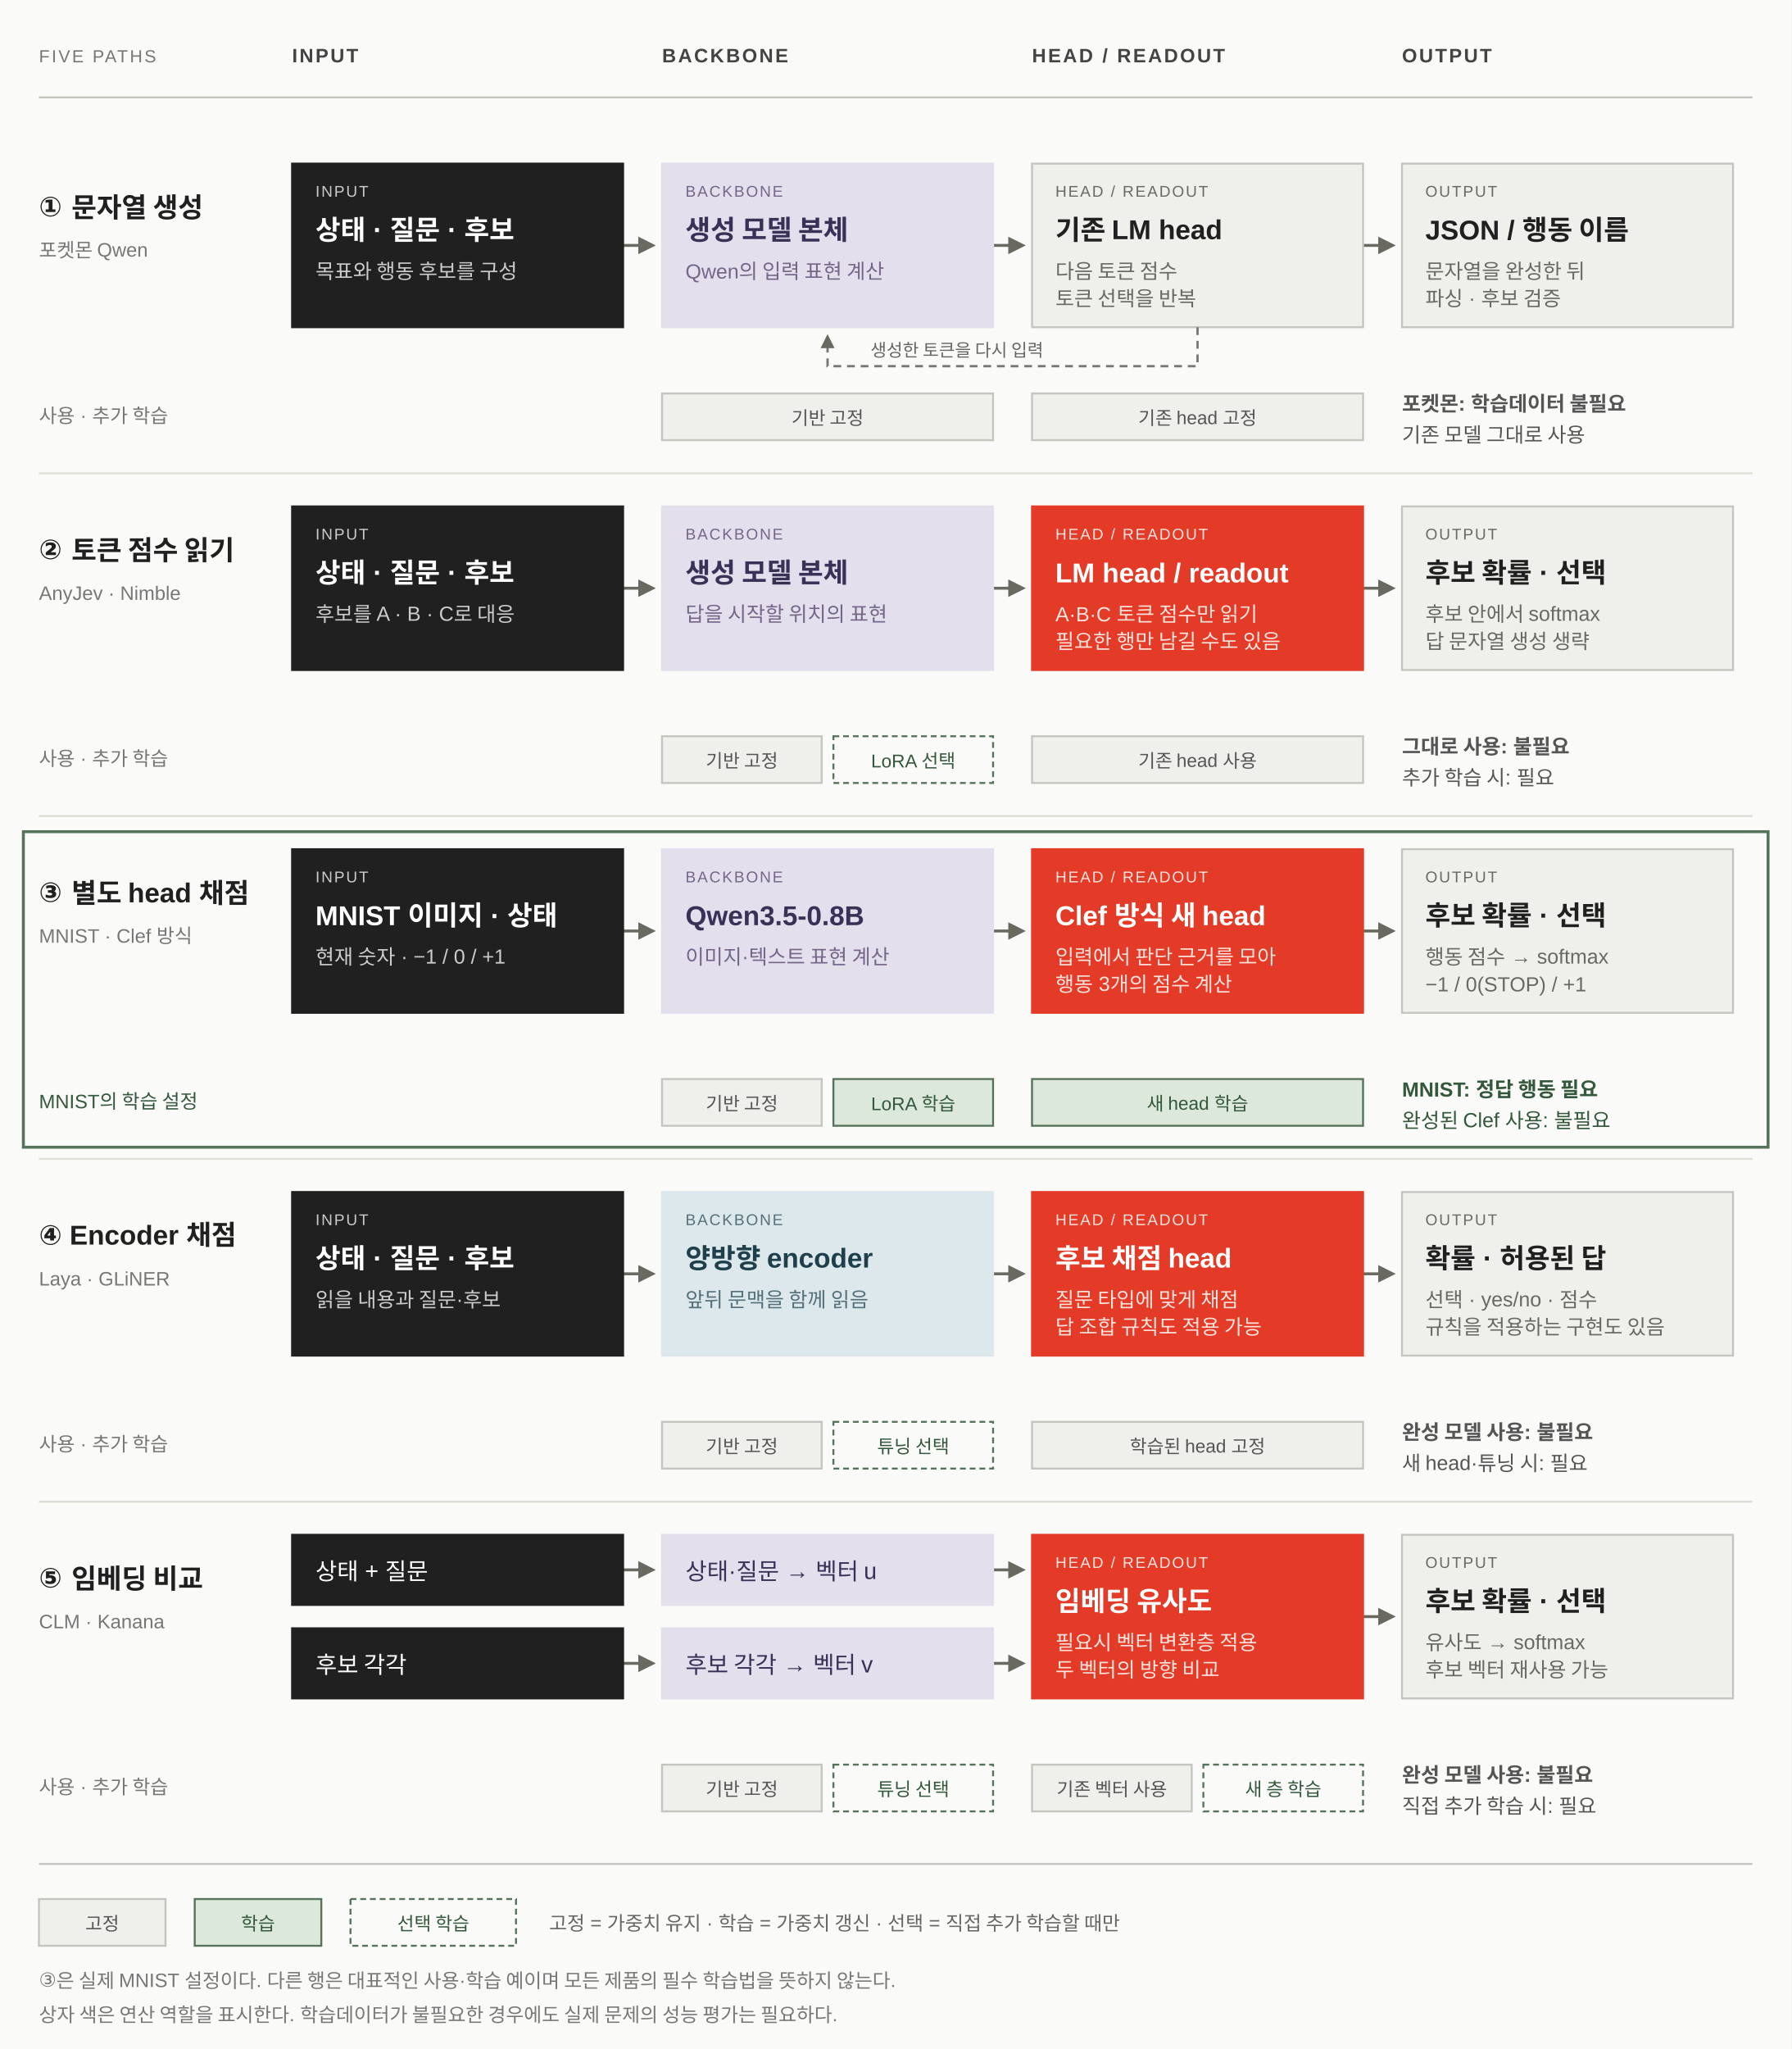
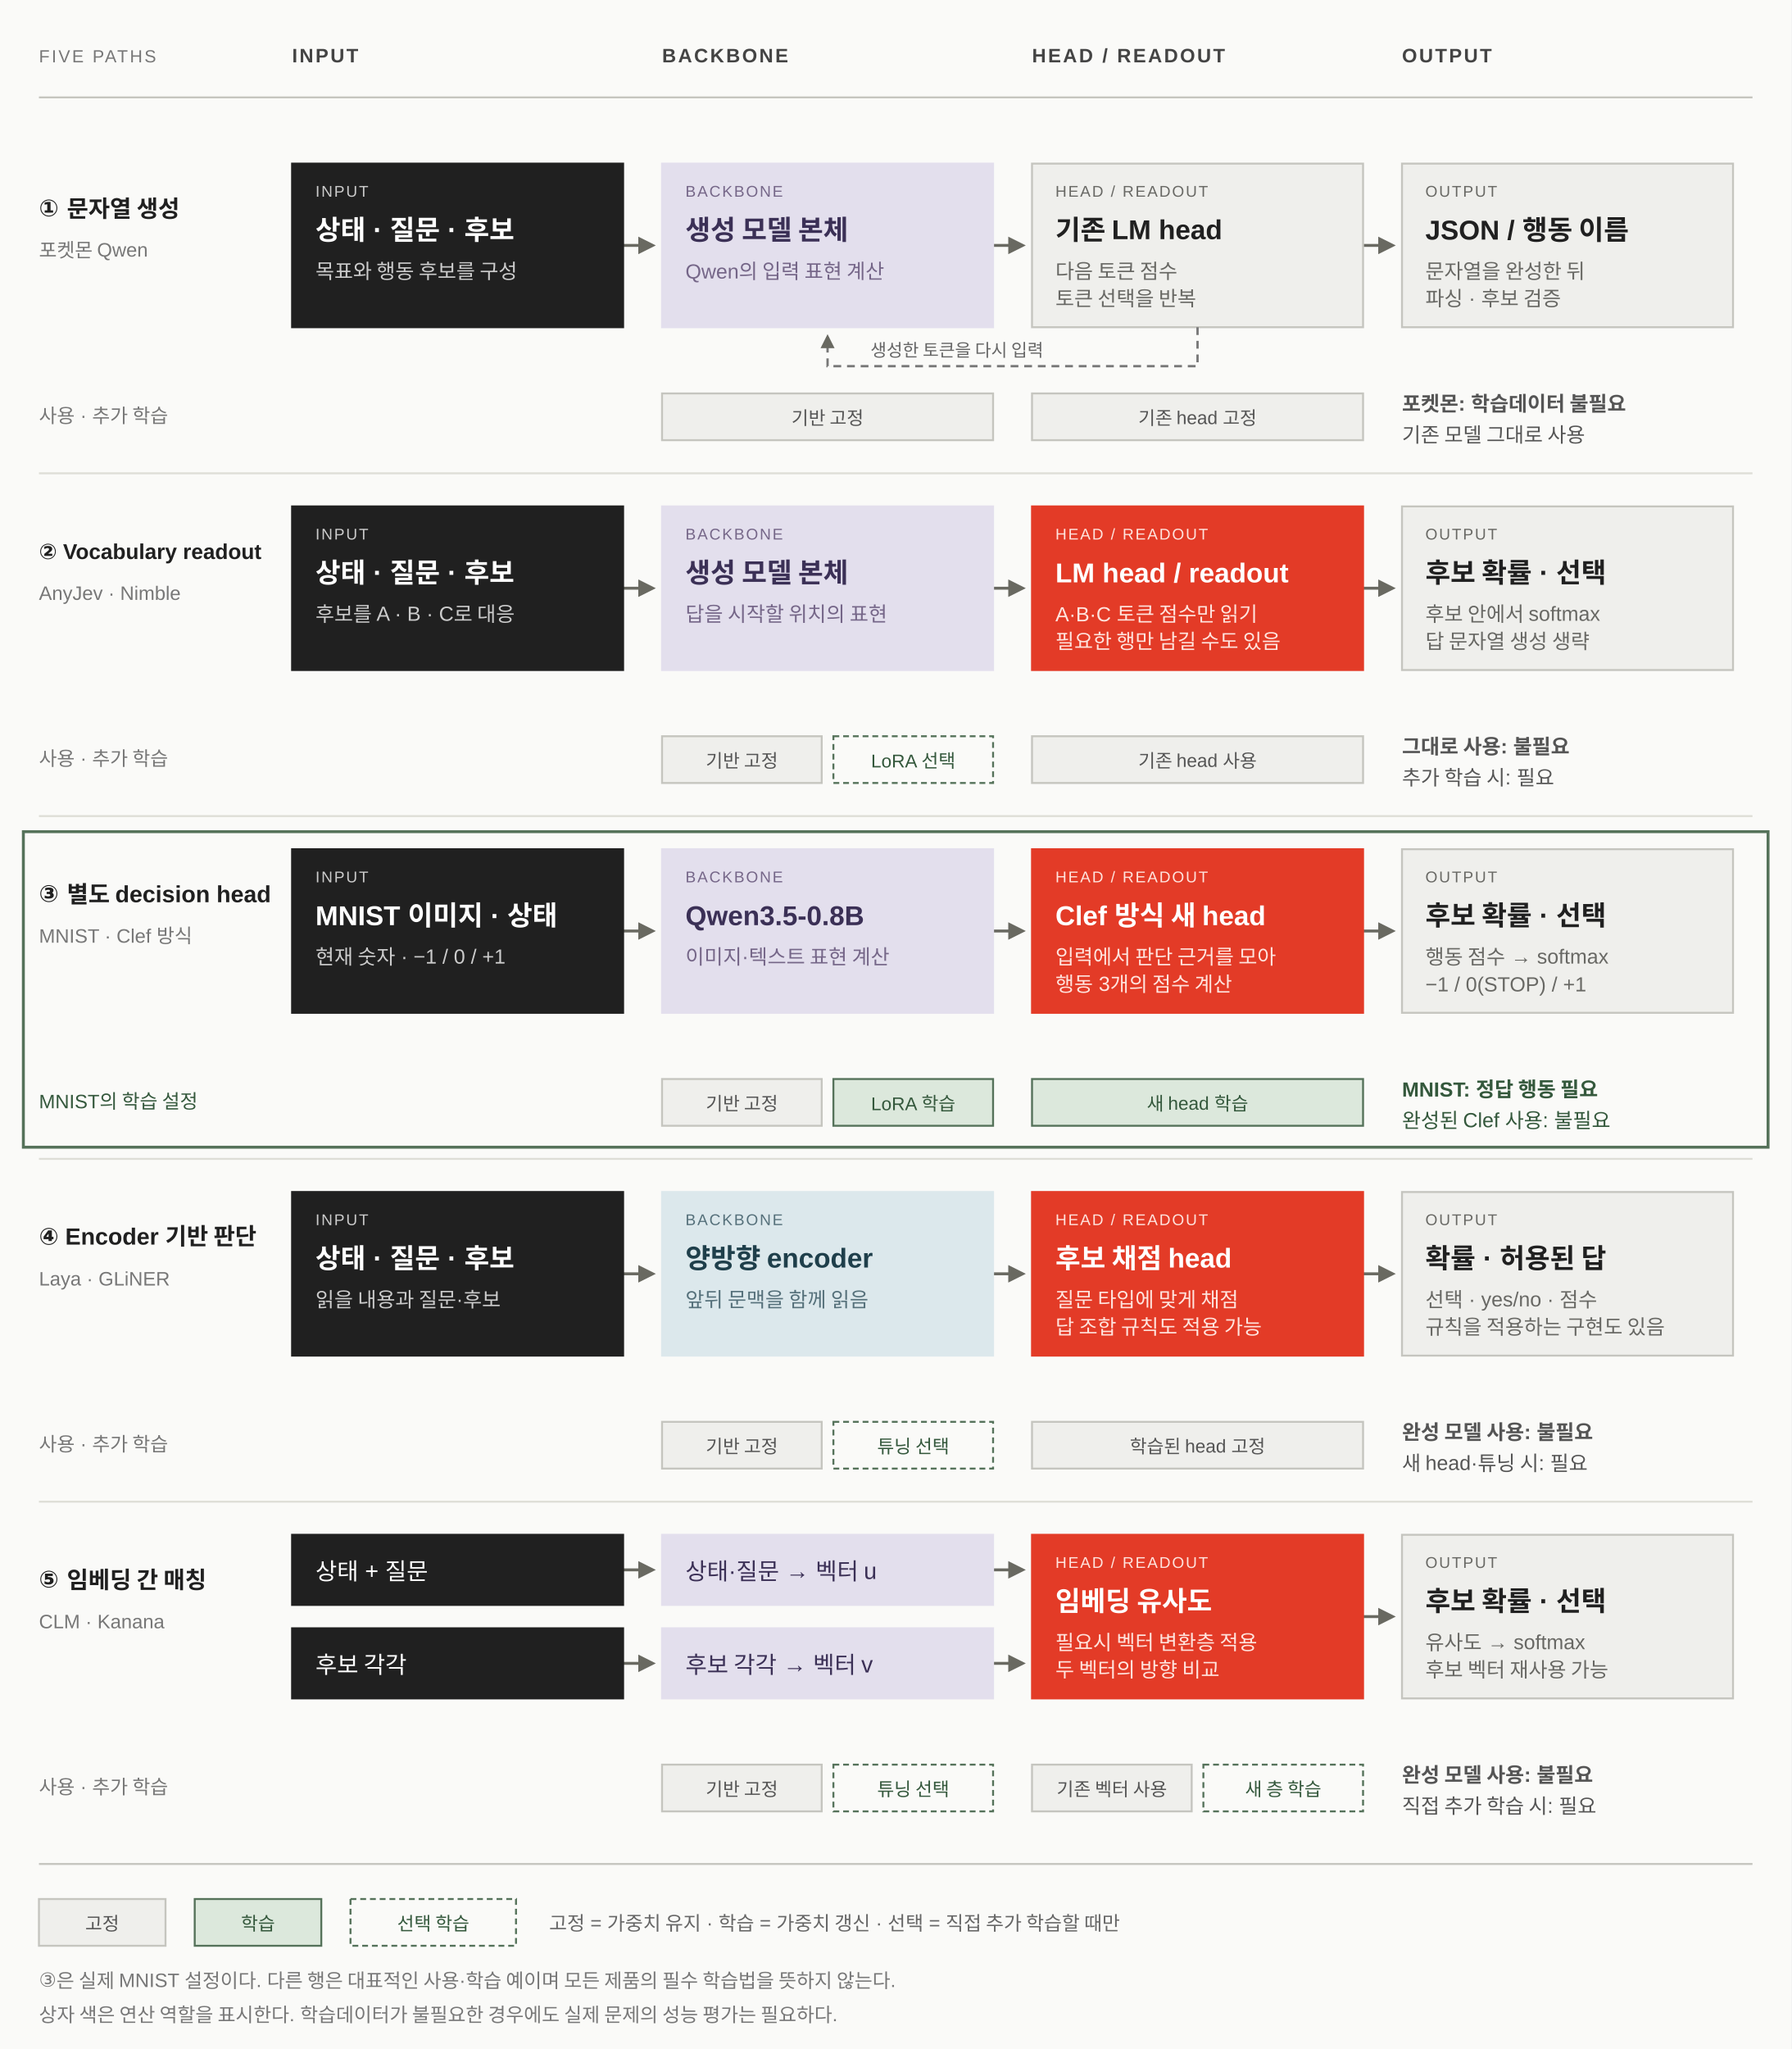
<svg xmlns="http://www.w3.org/2000/svg" viewBox="0 0 920 1052" role="img" aria-labelledby="implementations-architecture-1-title implementations-architecture-1-desc" font-family="Noto Sans KR, Arial, sans-serif">
  <rect width="920" height="1052" fill="#fafaf8" />
  <defs>
    <marker id="implementations-architecture-1-arrow" viewBox="0 0 10 10" refX="8" refY="5" markerWidth="6" markerHeight="6" orient="auto-start-reverse">
      <path d="M0 0L10 5L0 10Z" fill="#696961" />
    </marker>
  </defs>
  <text x="20" y="32" font-size="9" letter-spacing="1" fill="#777">FIVE PATHS</text>
  <text x="150" y="32" font-size="10" letter-spacing="1" font-weight="700" fill="#444">INPUT</text>
  <text x="340" y="32" font-size="10" letter-spacing="1" font-weight="700" fill="#444">BACKBONE</text>
  <text x="530" y="32" font-size="10" letter-spacing="1" font-weight="700" fill="#444">HEAD / READOUT</text>
  <text x="720" y="32" font-size="10" letter-spacing="1" font-weight="700" fill="#444">OUTPUT</text>
  <path d="M20 50 H900" stroke="#c5c5bf" />
  <g>
-     <text x="20" y="111" font-size="14" font-weight="700" fill="#202020">① 문자열 생성</text>
+     <text x="20" y="111" font-size="12" font-weight="700" fill="#202020">① 문자열 생성</text>
    <text x="20" y="132" font-size="10" fill="#777">포켓몬 Qwen</text>
    <path d="M320 126 H335" fill="none" stroke="#696961" stroke-width="1.5" marker-end="url(#implementations-architecture-1-arrow)" />
    <path d="M510 126 H525" fill="none" stroke="#696961" stroke-width="1.5" marker-end="url(#implementations-architecture-1-arrow)" />
    <path d="M700 126 H715" fill="none" stroke="#696961" stroke-width="1.5" marker-end="url(#implementations-architecture-1-arrow)" />
    <g>
      <rect x="150" y="84" width="170" height="84" fill="#202020" stroke="#202020" />
      <text x="162" y="101" font-size="8" letter-spacing=".8" fill="#ccc">INPUT</text>
      <text x="162" y="123" font-size="14" font-weight="700" fill="#fff">상태 · 질문 · 후보</text>
      <text x="162" y="143" font-size="10.5" fill="#ccc">목표와 행동 후보를 구성</text>
    </g>
    <g>
      <rect x="340" y="84" width="170" height="84" fill="#e3dfed" stroke="#e3dfed" />
      <text x="352" y="101" font-size="8" letter-spacing=".8" fill="#756688">BACKBONE</text>
      <text x="352" y="123" font-size="14" font-weight="700" fill="#3b3056">생성 모델 본체</text>
      <text x="352" y="143" font-size="10.5" fill="#756688">Qwen의 입력 표현 계산</text>
    </g>
    <g>
      <rect x="530" y="84" width="170" height="84" fill="#efefec" stroke="#c5c5bf" />
      <text x="542" y="101" font-size="8" letter-spacing=".8" fill="#686864">HEAD / READOUT</text>
      <text x="542" y="123" font-size="14" font-weight="700" fill="#202020">기존 LM head</text>
      <text x="542" y="143" font-size="10.5" fill="#686864">다음 토큰 점수</text>
      <text x="542" y="157" font-size="10.5" fill="#686864">토큰 선택을 반복</text>
    </g>
    <g>
      <rect x="720" y="84" width="170" height="84" fill="#efefec" stroke="#c5c5bf" />
      <text x="732" y="101" font-size="8" letter-spacing=".8" fill="#686864">OUTPUT</text>
      <text x="732" y="123" font-size="14" font-weight="700" fill="#202020">JSON / 행동 이름</text>
      <text x="732" y="143" font-size="10.5" fill="#686864">문자열을 완성한 뒤</text>
      <text x="732" y="157" font-size="10.5" fill="#686864">파싱 · 후보 검증</text>
    </g>
    <path d="M615 168 V188 H425 V173" fill="none" stroke="#777" stroke-width="1.2" stroke-dasharray="4 3" marker-end="url(#implementations-architecture-1-arrow)" />
    <text x="447" y="183" font-size="9" fill="#666">생성한 토큰을 다시 입력</text>
    <text x="20" y="217" font-size="10" fill="#777">사용 · 추가 학습</text>
    <g>
      <rect x="340" y="202" width="170" height="24" fill="#efefec" stroke="#c5c5bf" />
      <text x="425" y="218" text-anchor="middle" font-size="9.5" font-weight="500" fill="#555">기반 고정</text>
    </g>
    <g>
      <rect x="530" y="202" width="170" height="24" fill="#efefec" stroke="#c5c5bf" />
      <text x="615" y="218" text-anchor="middle" font-size="9.5" font-weight="500" fill="#555">기존 head 고정</text>
    </g>
    <text x="720" y="211" font-size="10.5" font-weight="700" fill="#555">포켓몬: 학습데이터 불필요</text>
    <text x="720" y="227" font-size="10.5" font-weight="400" fill="#555">기존 모델 그대로 사용</text>
    <path d="M20 243 H900" stroke="#deded7" />
  </g>
  <g>
-     <text x="20" y="287" font-size="14" font-weight="700" fill="#202020">② 토큰 점수 읽기</text>
+     <text x="20" y="287" font-size="11" font-weight="700" fill="#202020">② Vocabulary readout</text>
    <text x="20" y="308" font-size="10" fill="#777">AnyJev · Nimble</text>
    <path d="M320 302 H335" fill="none" stroke="#696961" stroke-width="1.5" marker-end="url(#implementations-architecture-1-arrow)" />
    <path d="M510 302 H525" fill="none" stroke="#696961" stroke-width="1.5" marker-end="url(#implementations-architecture-1-arrow)" />
    <path d="M700 302 H715" fill="none" stroke="#696961" stroke-width="1.5" marker-end="url(#implementations-architecture-1-arrow)" />
    <g>
      <rect x="150" y="260" width="170" height="84" fill="#202020" stroke="#202020" />
      <text x="162" y="277" font-size="8" letter-spacing=".8" fill="#ccc">INPUT</text>
      <text x="162" y="299" font-size="14" font-weight="700" fill="#fff">상태 · 질문 · 후보</text>
      <text x="162" y="319" font-size="10.5" fill="#ccc">후보를 A · B · C로 대응</text>
    </g>
    <g>
      <rect x="340" y="260" width="170" height="84" fill="#e3dfed" stroke="#e3dfed" />
      <text x="352" y="277" font-size="8" letter-spacing=".8" fill="#756688">BACKBONE</text>
      <text x="352" y="299" font-size="14" font-weight="700" fill="#3b3056">생성 모델 본체</text>
      <text x="352" y="319" font-size="10.5" fill="#756688">답을 시작할 위치의 표현</text>
    </g>
    <g>
      <rect x="530" y="260" width="170" height="84" fill="#e33b27" stroke="#e33b27" />
      <text x="542" y="277" font-size="8" letter-spacing=".8" fill="#ffe4de">HEAD / READOUT</text>
      <text x="542" y="299" font-size="14" font-weight="700" fill="#fff">LM head / readout</text>
      <text x="542" y="319" font-size="10.5" fill="#ffe4de">A·B·C 토큰 점수만 읽기</text>
      <text x="542" y="333" font-size="10.5" fill="#ffe4de">필요한 행만 남길 수도 있음</text>
    </g>
    <g>
      <rect x="720" y="260" width="170" height="84" fill="#efefec" stroke="#c5c5bf" />
      <text x="732" y="277" font-size="8" letter-spacing=".8" fill="#686864">OUTPUT</text>
      <text x="732" y="299" font-size="14" font-weight="700" fill="#202020">후보 확률 · 선택</text>
      <text x="732" y="319" font-size="10.5" fill="#686864">후보 안에서 softmax</text>
      <text x="732" y="333" font-size="10.5" fill="#686864">답 문자열 생성 생략</text>
    </g>
    <text x="20" y="393" font-size="10" fill="#777">사용 · 추가 학습</text>
    <g>
      <rect x="340" y="378" width="82" height="24" fill="#efefec" stroke="#c5c5bf" />
      <text x="381" y="394" text-anchor="middle" font-size="9.5" font-weight="500" fill="#555">기반 고정</text>
    </g>
    <g>
      <rect x="428" y="378" width="82" height="24" fill="#fafaf8" stroke="#55725a" stroke-dasharray="3 2" />
      <text x="469" y="394" text-anchor="middle" font-size="9.5" font-weight="500" fill="#34583c">LoRA 선택</text>
    </g>
    <g>
      <rect x="530" y="378" width="170" height="24" fill="#efefec" stroke="#c5c5bf" />
      <text x="615" y="394" text-anchor="middle" font-size="9.5" font-weight="500" fill="#555">기존 head 사용</text>
    </g>
    <text x="720" y="387" font-size="10.5" font-weight="700" fill="#555">그대로 사용: 불필요</text>
    <text x="720" y="403" font-size="10.5" font-weight="400" fill="#555">추가 학습 시: 필요</text>
    <path d="M20 419 H900" stroke="#deded7" />
  </g>
  <g>
    <rect x="12" y="427" width="896" height="162" fill="none" stroke="#55725a" stroke-width="1.5" />
-     <text x="20" y="463" font-size="14" font-weight="700" fill="#202020">③ 별도 head 채점</text>
+     <text x="20" y="463" font-size="12" font-weight="700" fill="#202020">③ 별도 decision head</text>
    <text x="20" y="484" font-size="10" fill="#777">MNIST · Clef 방식</text>
    <path d="M320 478 H335" fill="none" stroke="#696961" stroke-width="1.5" marker-end="url(#implementations-architecture-1-arrow)" />
    <path d="M510 478 H525" fill="none" stroke="#696961" stroke-width="1.5" marker-end="url(#implementations-architecture-1-arrow)" />
    <path d="M700 478 H715" fill="none" stroke="#696961" stroke-width="1.5" marker-end="url(#implementations-architecture-1-arrow)" />
    <g>
      <rect x="150" y="436" width="170" height="84" fill="#202020" stroke="#202020" />
      <text x="162" y="453" font-size="8" letter-spacing=".8" fill="#ccc">INPUT</text>
      <text x="162" y="475" font-size="14" font-weight="700" fill="#fff">MNIST 이미지 · 상태</text>
      <text x="162" y="495" font-size="10.5" fill="#ccc">현재 숫자 · −1 / 0 / +1</text>
    </g>
    <g>
      <rect x="340" y="436" width="170" height="84" fill="#e3dfed" stroke="#e3dfed" />
      <text x="352" y="453" font-size="8" letter-spacing=".8" fill="#756688">BACKBONE</text>
      <text x="352" y="475" font-size="14" font-weight="700" fill="#3b3056">Qwen3.5-0.8B</text>
      <text x="352" y="495" font-size="10.5" fill="#756688">이미지·텍스트 표현 계산</text>
    </g>
    <g>
      <rect x="530" y="436" width="170" height="84" fill="#e33b27" stroke="#e33b27" />
      <text x="542" y="453" font-size="8" letter-spacing=".8" fill="#ffe4de">HEAD / READOUT</text>
      <text x="542" y="475" font-size="14" font-weight="700" fill="#fff">Clef 방식 새 head</text>
      <text x="542" y="495" font-size="10.5" fill="#ffe4de">입력에서 판단 근거를 모아</text>
      <text x="542" y="509" font-size="10.5" fill="#ffe4de">행동 3개의 점수 계산</text>
    </g>
    <g>
      <rect x="720" y="436" width="170" height="84" fill="#efefec" stroke="#c5c5bf" />
      <text x="732" y="453" font-size="8" letter-spacing=".8" fill="#686864">OUTPUT</text>
      <text x="732" y="475" font-size="14" font-weight="700" fill="#202020">후보 확률 · 선택</text>
      <text x="732" y="495" font-size="10.5" fill="#686864">행동 점수 → softmax</text>
      <text x="732" y="509" font-size="10.5" fill="#686864">−1 / 0(STOP) / +1</text>
    </g>
    <text x="20" y="569" font-size="10" fill="#34583c">MNIST의 학습 설정</text>
    <g>
      <rect x="340" y="554" width="82" height="24" fill="#efefec" stroke="#c5c5bf" />
      <text x="381" y="570" text-anchor="middle" font-size="9.5" font-weight="500" fill="#555">기반 고정</text>
    </g>
    <g>
      <rect x="428" y="554" width="82" height="24" fill="#dce8dc" stroke="#55725a" />
      <text x="469" y="570" text-anchor="middle" font-size="9.5" font-weight="500" fill="#34583c">LoRA 학습</text>
    </g>
    <g>
      <rect x="530" y="554" width="170" height="24" fill="#dce8dc" stroke="#55725a" />
      <text x="615" y="570" text-anchor="middle" font-size="9.5" font-weight="500" fill="#34583c">새 head 학습</text>
    </g>
    <text x="720" y="563" font-size="10.5" font-weight="700" fill="#34583c">MNIST: 정답 행동 필요</text>
    <text x="720" y="579" font-size="10.5" font-weight="400" fill="#34583c">완성된 Clef 사용: 불필요</text>
    <path d="M20 595 H900" stroke="#deded7" />
  </g>
  <g>
-     <text x="20" y="639" font-size="14" font-weight="700" fill="#202020">④ Encoder 채점</text>
+     <text x="20" y="639" font-size="12" font-weight="700" fill="#202020">④ Encoder 기반 판단</text>
    <text x="20" y="660" font-size="10" fill="#777">Laya · GLiNER</text>
    <path d="M320 654 H335" fill="none" stroke="#696961" stroke-width="1.5" marker-end="url(#implementations-architecture-1-arrow)" />
    <path d="M510 654 H525" fill="none" stroke="#696961" stroke-width="1.5" marker-end="url(#implementations-architecture-1-arrow)" />
    <path d="M700 654 H715" fill="none" stroke="#696961" stroke-width="1.5" marker-end="url(#implementations-architecture-1-arrow)" />
    <g>
      <rect x="150" y="612" width="170" height="84" fill="#202020" stroke="#202020" />
      <text x="162" y="629" font-size="8" letter-spacing=".8" fill="#ccc">INPUT</text>
      <text x="162" y="651" font-size="14" font-weight="700" fill="#fff">상태 · 질문 · 후보</text>
      <text x="162" y="671" font-size="10.5" fill="#ccc">읽을 내용과 질문·후보</text>
    </g>
    <g>
      <rect x="340" y="612" width="170" height="84" fill="#dce8ec" stroke="#dce8ec" />
      <text x="352" y="629" font-size="8" letter-spacing=".8" fill="#55707a">BACKBONE</text>
      <text x="352" y="651" font-size="14" font-weight="700" fill="#1f3f4b">양방향 encoder</text>
      <text x="352" y="671" font-size="10.5" fill="#55707a">앞뒤 문맥을 함께 읽음</text>
    </g>
    <g>
      <rect x="530" y="612" width="170" height="84" fill="#e33b27" stroke="#e33b27" />
      <text x="542" y="629" font-size="8" letter-spacing=".8" fill="#ffe4de">HEAD / READOUT</text>
      <text x="542" y="651" font-size="14" font-weight="700" fill="#fff">후보 채점 head</text>
      <text x="542" y="671" font-size="10.5" fill="#ffe4de">질문 타입에 맞게 채점</text>
      <text x="542" y="685" font-size="10.5" fill="#ffe4de">답 조합 규칙도 적용 가능</text>
    </g>
    <g>
      <rect x="720" y="612" width="170" height="84" fill="#efefec" stroke="#c5c5bf" />
      <text x="732" y="629" font-size="8" letter-spacing=".8" fill="#686864">OUTPUT</text>
      <text x="732" y="651" font-size="14" font-weight="700" fill="#202020">확률 · 허용된 답</text>
      <text x="732" y="671" font-size="10.5" fill="#686864">선택 · yes/no · 점수</text>
      <text x="732" y="685" font-size="10.5" fill="#686864">규칙을 적용하는 구현도 있음</text>
    </g>
    <text x="20" y="745" font-size="10" fill="#777">사용 · 추가 학습</text>
    <g>
      <rect x="340" y="730" width="82" height="24" fill="#efefec" stroke="#c5c5bf" />
      <text x="381" y="746" text-anchor="middle" font-size="9.5" font-weight="500" fill="#555">기반 고정</text>
    </g>
    <g>
      <rect x="428" y="730" width="82" height="24" fill="#fafaf8" stroke="#55725a" stroke-dasharray="3 2" />
      <text x="469" y="746" text-anchor="middle" font-size="9.5" font-weight="500" fill="#34583c">튜닝 선택</text>
    </g>
    <g>
      <rect x="530" y="730" width="170" height="24" fill="#efefec" stroke="#c5c5bf" />
      <text x="615" y="746" text-anchor="middle" font-size="9.5" font-weight="500" fill="#555">학습된 head 고정</text>
    </g>
    <text x="720" y="739" font-size="10.5" font-weight="700" fill="#555">완성 모델 사용: 불필요</text>
    <text x="720" y="755" font-size="10.5" font-weight="400" fill="#555">새 head·튜닝 시: 필요</text>
    <path d="M20 771 H900" stroke="#deded7" />
  </g>
  <g>
-     <text x="20" y="815" font-size="14" font-weight="700" fill="#202020">⑤ 임베딩 비교</text>
+     <text x="20" y="815" font-size="12" font-weight="700" fill="#202020">⑤ 임베딩 간 매칭</text>
    <text x="20" y="836" font-size="10" fill="#777">CLM · Kanana</text>
    <path d="M320 806 H335" fill="none" stroke="#696961" stroke-width="1.5" marker-end="url(#implementations-architecture-1-arrow)" />
    <path d="M510 806 H525" fill="none" stroke="#696961" stroke-width="1.5" marker-end="url(#implementations-architecture-1-arrow)" />
    <path d="M320 854 H335" fill="none" stroke="#696961" stroke-width="1.5" marker-end="url(#implementations-architecture-1-arrow)" />
    <path d="M510 854 H525" fill="none" stroke="#696961" stroke-width="1.5" marker-end="url(#implementations-architecture-1-arrow)" />
    <path d="M700 830 H715" fill="none" stroke="#696961" stroke-width="1.5" marker-end="url(#implementations-architecture-1-arrow)" />
    <g>
      <rect x="150" y="788" width="170" height="36" fill="#202020" stroke="#202020" />
      <text x="162" y="811" font-size="12" font-weight="500" fill="#fff">상태 + 질문</text>
    </g>
    <g>
      <rect x="150" y="836" width="170" height="36" fill="#202020" stroke="#202020" />
      <text x="162" y="859" font-size="12" font-weight="500" fill="#fff">후보 각각</text>
    </g>
    <g>
      <rect x="340" y="788" width="170" height="36" fill="#e3dfed" stroke="#e3dfed" />
      <text x="352" y="811" font-size="12" font-weight="500" fill="#3b3056">상태·질문 → 벡터 u</text>
    </g>
    <g>
      <rect x="340" y="836" width="170" height="36" fill="#e3dfed" stroke="#e3dfed" />
      <text x="352" y="859" font-size="12" font-weight="500" fill="#3b3056">후보 각각 → 벡터 v</text>
    </g>
    <g>
      <rect x="530" y="788" width="170" height="84" fill="#e33b27" stroke="#e33b27" />
      <text x="542" y="805" font-size="8" letter-spacing=".8" fill="#ffe4de">HEAD / READOUT</text>
      <text x="542" y="827" font-size="14" font-weight="700" fill="#fff">임베딩 유사도</text>
      <text x="542" y="847" font-size="10.5" fill="#ffe4de">필요시 벡터 변환층 적용</text>
      <text x="542" y="861" font-size="10.5" fill="#ffe4de">두 벡터의 방향 비교</text>
    </g>
    <g>
      <rect x="720" y="788" width="170" height="84" fill="#efefec" stroke="#c5c5bf" />
      <text x="732" y="805" font-size="8" letter-spacing=".8" fill="#686864">OUTPUT</text>
      <text x="732" y="827" font-size="14" font-weight="700" fill="#202020">후보 확률 · 선택</text>
      <text x="732" y="847" font-size="10.5" fill="#686864">유사도 → softmax</text>
      <text x="732" y="861" font-size="10.5" fill="#686864">후보 벡터 재사용 가능</text>
    </g>
    <text x="20" y="921" font-size="10" fill="#777">사용 · 추가 학습</text>
    <g>
      <rect x="340" y="906" width="82" height="24" fill="#efefec" stroke="#c5c5bf" />
      <text x="381" y="922" text-anchor="middle" font-size="9.5" font-weight="500" fill="#555">기반 고정</text>
    </g>
    <g>
      <rect x="428" y="906" width="82" height="24" fill="#fafaf8" stroke="#55725a" stroke-dasharray="3 2" />
      <text x="469" y="922" text-anchor="middle" font-size="9.5" font-weight="500" fill="#34583c">튜닝 선택</text>
    </g>
    <g>
      <rect x="530" y="906" width="82" height="24" fill="#efefec" stroke="#c5c5bf" />
      <text x="571" y="922" text-anchor="middle" font-size="9.5" font-weight="500" fill="#555">기존 벡터 사용</text>
    </g>
    <g>
      <rect x="618" y="906" width="82" height="24" fill="#fafaf8" stroke="#55725a" stroke-dasharray="3 2" />
      <text x="659" y="922" text-anchor="middle" font-size="9.5" font-weight="500" fill="#34583c">새 층 학습</text>
    </g>
    <text x="720" y="915" font-size="10.5" font-weight="700" fill="#555">완성 모델 사용: 불필요</text>
    <text x="720" y="931" font-size="10.5" font-weight="400" fill="#555">직접 추가 학습 시: 필요</text>
  </g>
  <path d="M20 957 H900" stroke="#c5c5bf" />
  <g>
    <rect x="20" y="975" width="65" height="24" fill="#efefec" stroke="#c5c5bf" />
    <text x="52.5" y="991" text-anchor="middle" font-size="9.5" font-weight="500" fill="#555">고정</text>
  </g>
  <g>
    <rect x="100" y="975" width="65" height="24" fill="#dce8dc" stroke="#55725a" />
    <text x="132.5" y="991" text-anchor="middle" font-size="9.5" font-weight="500" fill="#34583c">학습</text>
  </g>
  <g>
    <rect x="180" y="975" width="85" height="24" fill="#fafaf8" stroke="#55725a" stroke-dasharray="3 2" />
    <text x="222.5" y="991" text-anchor="middle" font-size="9.5" font-weight="500" fill="#34583c">선택 학습</text>
  </g>
  <text x="282" y="991" font-size="10" fill="#666">고정 = 가중치 유지 · 학습 = 가중치 갱신 · 선택 = 직접 추가 학습할 때만</text>
  <text x="20" y="1020" font-size="10" fill="#777">③은 실제 MNIST 설정이다. 다른 행은 대표적인 사용·학습 예이며 모든 제품의 필수 학습법을 뜻하지 않는다.</text>
  <text x="20" y="1038" font-size="10" fill="#777">상자 색은 연산 역할을 표시한다. 학습데이터가 불필요한 경우에도 실제 문제의 성능 평가는 필요하다.</text>
</svg>
